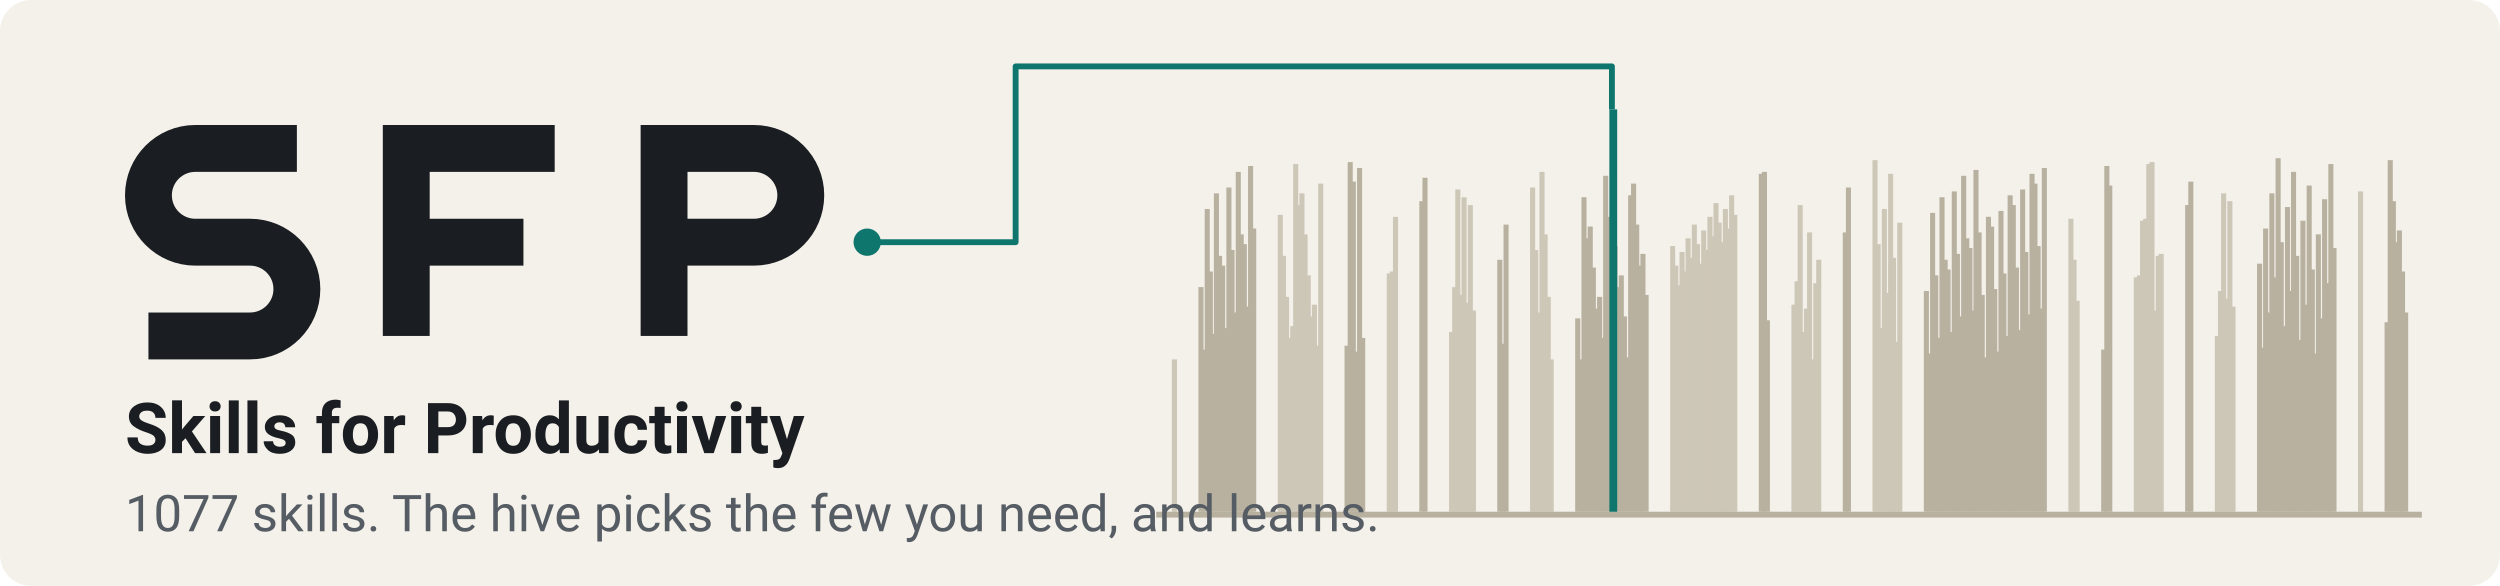
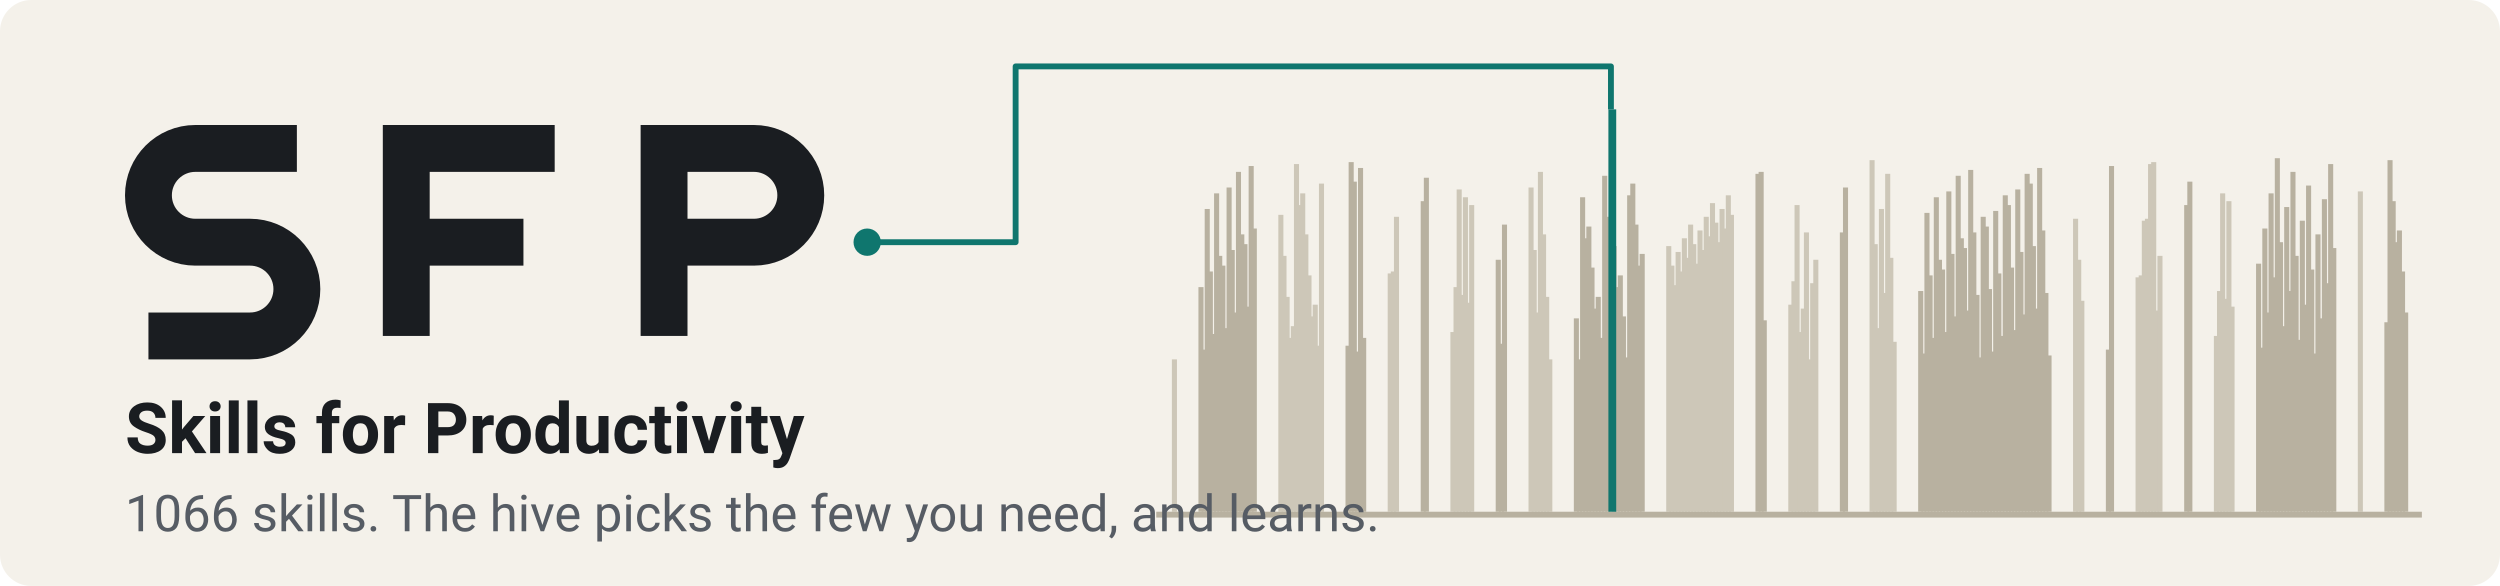
<svg xmlns="http://www.w3.org/2000/svg" width="1280" height="300" viewBox="0 0 1280 300" role="img" aria-labelledby="t d">
  <rect width="1280" height="300" rx="16" fill="#f4f1ea" />
  <rect x="600.0" y="184" width="2.6" height="78" fill="#cdc7b8" />
  <rect x="613.6" y="147" width="2.6" height="115" fill="#b8b1a0" />
  <rect x="615.2" y="179" width="2.6" height="83" fill="#b8b1a0" />
  <rect x="616.8" y="107" width="2.6" height="155" fill="#b8b1a0" />
  <rect x="618.4" y="139" width="2.6" height="123" fill="#b8b1a0" />
-   <rect x="619.9" y="171" width="2.6" height="91" fill="#b8b1a0" />
-   <rect x="621.5" y="99" width="2.6" height="163" fill="#b8b1a0" />
-   <rect x="623.1" y="131" width="2.6" height="131" fill="#b8b1a0" />
-   <rect x="624.7" y="136" width="2.6" height="126" fill="#b8b1a0" />
-   <rect x="626.3" y="168" width="2.6" height="94" fill="#b8b1a0" />
-   <rect x="627.9" y="96" width="2.6" height="166" fill="#b8b1a0" />
-   <rect x="629.5" y="128" width="2.6" height="134" fill="#b8b1a0" />
-   <rect x="631.1" y="160" width="2.6" height="102" fill="#b8b1a0" />
-   <rect x="632.7" y="88" width="2.6" height="174" fill="#b8b1a0" />
-   <rect x="634.2" y="120" width="2.6" height="142" fill="#b8b1a0" />
-   <rect x="635.8" y="125" width="2.6" height="137" fill="#b8b1a0" />
-   <rect x="637.4" y="157" width="2.6" height="105" fill="#b8b1a0" />
-   <rect x="639.0" y="85" width="2.6" height="177" fill="#b8b1a0" />
-   <rect x="640.6" y="117" width="2.6" height="145" fill="#b8b1a0" />
-   <rect x="654.2" y="110" width="2.6" height="152" fill="#cdc7b8" />
-   <rect x="655.8" y="131" width="2.6" height="131" fill="#cdc7b8" />
-   <rect x="657.4" y="152" width="2.6" height="110" fill="#cdc7b8" />
-   <rect x="659.0" y="173" width="2.6" height="89" fill="#cdc7b8" />
-   <rect x="660.6" y="167" width="2.6" height="95" fill="#cdc7b8" />
-   <rect x="662.1" y="84" width="2.6" height="178" fill="#cdc7b8" />
-   <rect x="663.7" y="105" width="2.6" height="157" fill="#cdc7b8" />
-   <rect x="665.3" y="99" width="2.6" height="163" fill="#cdc7b8" />
-   <rect x="666.9" y="120" width="2.6" height="142" fill="#cdc7b8" />
-   <rect x="668.5" y="141" width="2.6" height="121" fill="#cdc7b8" />
-   <rect x="670.1" y="162" width="2.6" height="100" fill="#cdc7b8" />
-   <rect x="671.7" y="156" width="2.6" height="106" fill="#cdc7b8" />
-   <rect x="673.3" y="177" width="2.6" height="85" fill="#cdc7b8" />
-   <rect x="674.9" y="94" width="2.6" height="168" fill="#cdc7b8" />
-   <rect x="688.4" y="177" width="2.6" height="85" fill="#b8b1a0" />
-   <rect x="690.0" y="83" width="2.6" height="179" fill="#b8b1a0" />
-   <rect x="691.6" y="93" width="2.6" height="169" fill="#b8b1a0" />
-   <rect x="693.2" y="180" width="2.6" height="82" fill="#b8b1a0" />
-   <rect x="694.8" y="86" width="2.6" height="176" fill="#b8b1a0" />
-   <rect x="696.4" y="173" width="2.6" height="89" fill="#b8b1a0" />
-   <rect x="710.0" y="140" width="2.6" height="122" fill="#cdc7b8" />
-   <rect x="711.6" y="139" width="2.6" height="123" fill="#cdc7b8" />
-   <rect x="713.2" y="111" width="2.6" height="151" fill="#cdc7b8" />
-   <rect x="726.7" y="103" width="2.6" height="159" fill="#b8b1a0" />
-   <rect x="728.3" y="91" width="2.6" height="171" fill="#b8b1a0" />
-   <rect x="741.9" y="170" width="2.6" height="92" fill="#cdc7b8" />
-   <rect x="743.5" y="147" width="2.6" height="115" fill="#cdc7b8" />
-   <rect x="745.1" y="97" width="2.6" height="165" fill="#cdc7b8" />
-   <rect x="746.7" y="151" width="2.6" height="111" fill="#cdc7b8" />
-   <rect x="748.3" y="101" width="2.6" height="161" fill="#cdc7b8" />
-   <rect x="749.9" y="155" width="2.6" height="107" fill="#cdc7b8" />
-   <rect x="751.5" y="105" width="2.6" height="157" fill="#cdc7b8" />
-   <rect x="753.1" y="159" width="2.6" height="103" fill="#cdc7b8" />
-   <rect x="766.6" y="133" width="2.6" height="129" fill="#b8b1a0" />
-   <rect x="768.2" y="176" width="2.6" height="86" fill="#b8b1a0" />
-   <rect x="769.8" y="115" width="2.6" height="147" fill="#b8b1a0" />
-   <rect x="783.4" y="96" width="2.6" height="166" fill="#cdc7b8" />
-   <rect x="785.0" y="128" width="2.6" height="134" fill="#cdc7b8" />
-   <rect x="786.6" y="160" width="2.6" height="102" fill="#cdc7b8" />
-   <rect x="788.2" y="88" width="2.6" height="174" fill="#cdc7b8" />
-   <rect x="789.8" y="120" width="2.6" height="142" fill="#cdc7b8" />
-   <rect x="791.4" y="152" width="2.6" height="110" fill="#cdc7b8" />
-   <rect x="792.9" y="184" width="2.6" height="78" fill="#cdc7b8" />
-   <rect x="806.5" y="163" width="2.6" height="99" fill="#b8b1a0" />
-   <rect x="808.1" y="184" width="2.6" height="78" fill="#b8b1a0" />
-   <rect x="809.7" y="101" width="2.6" height="161" fill="#b8b1a0" />
-   <rect x="811.3" y="122" width="2.6" height="140" fill="#b8b1a0" />
-   <rect x="812.9" y="116" width="2.6" height="146" fill="#b8b1a0" />
-   <rect x="814.5" y="137" width="2.6" height="125" fill="#b8b1a0" />
-   <rect x="816.1" y="158" width="2.6" height="104" fill="#b8b1a0" />
-   <rect x="817.7" y="152" width="2.6" height="110" fill="#b8b1a0" />
-   <rect x="819.2" y="173" width="2.6" height="89" fill="#b8b1a0" />
-   <rect x="820.8" y="90" width="2.6" height="172" fill="#b8b1a0" />
-   <rect x="822.4" y="111" width="2.6" height="151" fill="#b8b1a0" />
-   <rect x="825.6" y="126" width="2.6" height="136" fill="#b8b1a0" />
-   <rect x="827.2" y="147" width="2.6" height="115" fill="#b8b1a0" />
-   <rect x="828.8" y="141" width="2.6" height="121" fill="#b8b1a0" />
-   <rect x="830.4" y="162" width="2.6" height="100" fill="#b8b1a0" />
-   <rect x="832.0" y="183" width="2.6" height="79" fill="#b8b1a0" />
-   <rect x="833.6" y="100" width="2.6" height="162" fill="#b8b1a0" />
-   <rect x="835.1" y="94" width="2.6" height="168" fill="#b8b1a0" />
-   <rect x="836.7" y="115" width="2.6" height="147" fill="#b8b1a0" />
-   <rect x="838.3" y="136" width="2.6" height="126" fill="#b8b1a0" />
-   <rect x="839.9" y="130" width="2.6" height="132" fill="#b8b1a0" />
-   <rect x="841.5" y="151" width="2.6" height="111" fill="#b8b1a0" />
-   <rect x="855.1" y="126" width="2.6" height="136" fill="#cdc7b8" />
-   <rect x="856.7" y="136" width="2.6" height="126" fill="#cdc7b8" />
-   <rect x="858.3" y="146" width="2.6" height="116" fill="#cdc7b8" />
-   <rect x="859.9" y="129" width="2.6" height="133" fill="#cdc7b8" />
-   <rect x="861.4" y="139" width="2.6" height="123" fill="#cdc7b8" />
-   <rect x="863.0" y="122" width="2.6" height="140" fill="#cdc7b8" />
-   <rect x="864.6" y="132" width="2.6" height="130" fill="#cdc7b8" />
-   <rect x="866.2" y="115" width="2.6" height="147" fill="#cdc7b8" />
-   <rect x="867.8" y="125" width="2.6" height="137" fill="#cdc7b8" />
-   <rect x="869.4" y="135" width="2.6" height="127" fill="#cdc7b8" />
-   <rect x="871.0" y="118" width="2.6" height="144" fill="#cdc7b8" />
-   <rect x="872.6" y="128" width="2.6" height="134" fill="#cdc7b8" />
-   <rect x="874.2" y="111" width="2.6" height="151" fill="#cdc7b8" />
-   <rect x="875.7" y="121" width="2.6" height="141" fill="#cdc7b8" />
-   <rect x="877.3" y="104" width="2.6" height="158" fill="#cdc7b8" />
-   <rect x="878.9" y="114" width="2.6" height="148" fill="#cdc7b8" />
-   <rect x="880.5" y="124" width="2.6" height="138" fill="#cdc7b8" />
-   <rect x="882.1" y="107" width="2.6" height="155" fill="#cdc7b8" />
-   <rect x="883.7" y="117" width="2.6" height="145" fill="#cdc7b8" />
-   <rect x="885.3" y="100" width="2.6" height="162" fill="#cdc7b8" />
-   <rect x="886.9" y="110" width="2.6" height="152" fill="#cdc7b8" />
-   <rect x="900.5" y="89" width="2.6" height="173" fill="#b8b1a0" />
-   <rect x="902.1" y="88" width="2.6" height="174" fill="#b8b1a0" />
-   <rect x="903.6" y="164" width="2.6" height="98" fill="#b8b1a0" />
-   <rect x="917.2" y="156" width="2.6" height="106" fill="#cdc7b8" />
-   <rect x="918.8" y="144" width="2.6" height="118" fill="#cdc7b8" />
-   <rect x="920.4" y="105" width="2.6" height="157" fill="#cdc7b8" />
-   <rect x="922.0" y="170" width="2.6" height="92" fill="#cdc7b8" />
-   <rect x="923.6" y="158" width="2.6" height="104" fill="#cdc7b8" />
-   <rect x="925.2" y="119" width="2.6" height="143" fill="#cdc7b8" />
-   <rect x="926.8" y="184" width="2.6" height="78" fill="#cdc7b8" />
-   <rect x="928.4" y="145" width="2.6" height="117" fill="#cdc7b8" />
-   <rect x="929.9" y="133" width="2.6" height="129" fill="#cdc7b8" />
-   <rect x="943.5" y="119" width="2.6" height="143" fill="#b8b1a0" />
-   <rect x="945.1" y="96" width="2.6" height="166" fill="#b8b1a0" />
-   <rect x="958.7" y="82" width="2.6" height="180" fill="#cdc7b8" />
-   <rect x="960.3" y="125" width="2.6" height="137" fill="#cdc7b8" />
-   <rect x="961.9" y="168" width="2.6" height="94" fill="#cdc7b8" />
-   <rect x="963.5" y="107" width="2.6" height="155" fill="#cdc7b8" />
-   <rect x="965.1" y="150" width="2.6" height="112" fill="#cdc7b8" />
-   <rect x="966.7" y="89" width="2.6" height="173" fill="#cdc7b8" />
-   <rect x="968.2" y="132" width="2.6" height="130" fill="#cdc7b8" />
-   <rect x="969.8" y="175" width="2.6" height="87" fill="#cdc7b8" />
-   <rect x="971.4" y="114" width="2.6" height="148" fill="#cdc7b8" />
-   <rect x="985.0" y="149" width="2.6" height="113" fill="#b8b1a0" />
-   <rect x="986.6" y="181" width="2.6" height="81" fill="#b8b1a0" />
-   <rect x="988.2" y="109" width="2.6" height="153" fill="#b8b1a0" />
-   <rect x="989.8" y="141" width="2.6" height="121" fill="#b8b1a0" />
-   <rect x="991.4" y="173" width="2.6" height="89" fill="#b8b1a0" />
-   <rect x="993.0" y="101" width="2.6" height="161" fill="#b8b1a0" />
-   <rect x="994.6" y="133" width="2.6" height="129" fill="#b8b1a0" />
-   <rect x="996.1" y="138" width="2.6" height="124" fill="#b8b1a0" />
-   <rect x="997.7" y="170" width="2.6" height="92" fill="#b8b1a0" />
-   <rect x="999.3" y="98" width="2.6" height="164" fill="#b8b1a0" />
-   <rect x="1000.9" y="130" width="2.6" height="132" fill="#b8b1a0" />
-   <rect x="1002.5" y="162" width="2.6" height="100" fill="#b8b1a0" />
-   <rect x="1004.1" y="90" width="2.6" height="172" fill="#b8b1a0" />
-   <rect x="1005.7" y="122" width="2.6" height="140" fill="#b8b1a0" />
-   <rect x="1007.3" y="127" width="2.6" height="135" fill="#b8b1a0" />
-   <rect x="1008.9" y="159" width="2.6" height="103" fill="#b8b1a0" />
-   <rect x="1010.4" y="87" width="2.6" height="175" fill="#b8b1a0" />
-   <rect x="1012.0" y="119" width="2.6" height="143" fill="#b8b1a0" />
-   <rect x="1013.6" y="151" width="2.6" height="111" fill="#b8b1a0" />
-   <rect x="1015.2" y="183" width="2.6" height="79" fill="#b8b1a0" />
-   <rect x="1016.8" y="111" width="2.6" height="151" fill="#b8b1a0" />
-   <rect x="1018.4" y="116" width="2.6" height="146" fill="#b8b1a0" />
-   <rect x="1020.0" y="148" width="2.6" height="114" fill="#b8b1a0" />
-   <rect x="1021.6" y="180" width="2.6" height="82" fill="#b8b1a0" />
-   <rect x="1023.2" y="108" width="2.6" height="154" fill="#b8b1a0" />
-   <rect x="1024.7" y="140" width="2.6" height="122" fill="#b8b1a0" />
-   <rect x="1026.3" y="172" width="2.6" height="90" fill="#b8b1a0" />
-   <rect x="1027.9" y="100" width="2.6" height="162" fill="#b8b1a0" />
-   <rect x="1029.5" y="105" width="2.6" height="157" fill="#b8b1a0" />
-   <rect x="1031.1" y="137" width="2.6" height="125" fill="#b8b1a0" />
-   <rect x="1032.7" y="169" width="2.6" height="93" fill="#b8b1a0" />
-   <rect x="1034.3" y="97" width="2.6" height="165" fill="#b8b1a0" />
-   <rect x="1035.9" y="129" width="2.6" height="133" fill="#b8b1a0" />
-   <rect x="1037.5" y="161" width="2.6" height="101" fill="#b8b1a0" />
-   <rect x="1039.1" y="89" width="2.6" height="173" fill="#b8b1a0" />
-   <rect x="1040.6" y="94" width="2.6" height="168" fill="#b8b1a0" />
-   <rect x="1042.2" y="126" width="2.6" height="136" fill="#b8b1a0" />
-   <rect x="1043.8" y="158" width="2.6" height="104" fill="#b8b1a0" />
-   <rect x="1045.4" y="86" width="2.6" height="176" fill="#b8b1a0" />
-   <rect x="1059.0" y="112" width="2.6" height="150" fill="#cdc7b8" />
-   <rect x="1060.6" y="133" width="2.6" height="129" fill="#cdc7b8" />
-   <rect x="1062.2" y="154" width="2.6" height="108" fill="#cdc7b8" />
-   <rect x="1075.8" y="179" width="2.6" height="83" fill="#b8b1a0" />
-   <rect x="1077.4" y="85" width="2.6" height="177" fill="#b8b1a0" />
-   <rect x="1078.9" y="95" width="2.6" height="167" fill="#b8b1a0" />
-   <rect x="1092.5" y="142" width="2.6" height="120" fill="#cdc7b8" />
-   <rect x="1094.1" y="141" width="2.6" height="121" fill="#cdc7b8" />
-   <rect x="1095.7" y="113" width="2.6" height="149" fill="#cdc7b8" />
-   <rect x="1097.3" y="112" width="2.6" height="150" fill="#cdc7b8" />
-   <rect x="1098.9" y="84" width="2.6" height="178" fill="#cdc7b8" />
-   <rect x="1100.5" y="83" width="2.6" height="179" fill="#cdc7b8" />
-   <rect x="1102.1" y="159" width="2.6" height="103" fill="#cdc7b8" />
-   <rect x="1103.7" y="131" width="2.6" height="131" fill="#cdc7b8" />
-   <rect x="1105.2" y="130" width="2.6" height="132" fill="#cdc7b8" />
-   <rect x="1118.8" y="105" width="2.6" height="157" fill="#b8b1a0" />
-   <rect x="1120.4" y="93" width="2.6" height="169" fill="#b8b1a0" />
-   <rect x="1134.0" y="172" width="2.6" height="90" fill="#cdc7b8" />
-   <rect x="1135.6" y="149" width="2.6" height="113" fill="#cdc7b8" />
-   <rect x="1137.2" y="99" width="2.6" height="163" fill="#cdc7b8" />
-   <rect x="1138.8" y="153" width="2.6" height="109" fill="#cdc7b8" />
-   <rect x="1140.4" y="103" width="2.6" height="159" fill="#cdc7b8" />
-   <rect x="1142.0" y="157" width="2.6" height="105" fill="#cdc7b8" />
-   <rect x="1155.6" y="135" width="2.6" height="127" fill="#b8b1a0" />
-   <rect x="1157.1" y="178" width="2.6" height="84" fill="#b8b1a0" />
-   <rect x="1158.7" y="117" width="2.6" height="145" fill="#b8b1a0" />
-   <rect x="1160.3" y="160" width="2.6" height="102" fill="#b8b1a0" />
-   <rect x="1161.9" y="99" width="2.6" height="163" fill="#b8b1a0" />
-   <rect x="1163.5" y="142" width="2.6" height="120" fill="#b8b1a0" />
-   <rect x="1165.1" y="81" width="2.6" height="181" fill="#b8b1a0" />
-   <rect x="1166.7" y="124" width="2.6" height="138" fill="#b8b1a0" />
-   <rect x="1168.3" y="167" width="2.6" height="95" fill="#b8b1a0" />
-   <rect x="1169.9" y="106" width="2.6" height="156" fill="#b8b1a0" />
-   <rect x="1171.4" y="149" width="2.6" height="113" fill="#b8b1a0" />
-   <rect x="1173.0" y="88" width="2.6" height="174" fill="#b8b1a0" />
-   <rect x="1174.6" y="131" width="2.6" height="131" fill="#b8b1a0" />
-   <rect x="1176.2" y="174" width="2.6" height="88" fill="#b8b1a0" />
-   <rect x="1177.8" y="113" width="2.6" height="149" fill="#b8b1a0" />
-   <rect x="1179.4" y="156" width="2.6" height="106" fill="#b8b1a0" />
-   <rect x="1181.0" y="95" width="2.6" height="167" fill="#b8b1a0" />
-   <rect x="1182.6" y="138" width="2.6" height="124" fill="#b8b1a0" />
-   <rect x="1184.2" y="181" width="2.6" height="81" fill="#b8b1a0" />
-   <rect x="1185.7" y="120" width="2.6" height="142" fill="#b8b1a0" />
-   <rect x="1187.3" y="163" width="2.6" height="99" fill="#b8b1a0" />
-   <rect x="1188.9" y="102" width="2.6" height="160" fill="#b8b1a0" />
-   <rect x="1190.5" y="145" width="2.6" height="117" fill="#b8b1a0" />
-   <rect x="1192.1" y="84" width="2.6" height="178" fill="#b8b1a0" />
-   <rect x="1193.7" y="127" width="2.6" height="135" fill="#b8b1a0" />
-   <rect x="1207.3" y="98" width="2.6" height="164" fill="#cdc7b8" />
-   <rect x="1220.9" y="165" width="2.6" height="97" fill="#b8b1a0" />
-   <rect x="1222.5" y="82" width="2.6" height="180" fill="#b8b1a0" />
-   <rect x="1224.1" y="103" width="2.6" height="159" fill="#b8b1a0" />
+   <rect x="620.0" y="171" width="2.6" height="91" fill="#b8b1a0" />
+   <rect x="621.6" y="99" width="2.6" height="163" fill="#b8b1a0" />
+   <rect x="623.2" y="131" width="2.6" height="131" fill="#b8b1a0" />
+   <rect x="624.8" y="136" width="2.6" height="126" fill="#b8b1a0" />
+   <rect x="626.4" y="168" width="2.6" height="94" fill="#b8b1a0" />
+   <rect x="628.0" y="96" width="2.6" height="166" fill="#b8b1a0" />
+   <rect x="629.6" y="128" width="2.6" height="134" fill="#b8b1a0" />
+   <rect x="631.2" y="160" width="2.6" height="102" fill="#b8b1a0" />
+   <rect x="632.8" y="88" width="2.6" height="174" fill="#b8b1a0" />
+   <rect x="634.5" y="120" width="2.6" height="142" fill="#b8b1a0" />
+   <rect x="636.1" y="125" width="2.6" height="137" fill="#b8b1a0" />
+   <rect x="637.7" y="157" width="2.6" height="105" fill="#b8b1a0" />
+   <rect x="639.3" y="85" width="2.6" height="177" fill="#b8b1a0" />
+   <rect x="640.9" y="117" width="2.6" height="145" fill="#b8b1a0" />
+   <rect x="654.5" y="110" width="2.6" height="152" fill="#cdc7b8" />
+   <rect x="656.1" y="131" width="2.6" height="131" fill="#cdc7b8" />
+   <rect x="657.7" y="152" width="2.6" height="110" fill="#cdc7b8" />
+   <rect x="659.3" y="173" width="2.6" height="89" fill="#cdc7b8" />
+   <rect x="660.9" y="167" width="2.6" height="95" fill="#cdc7b8" />
+   <rect x="662.5" y="84" width="2.6" height="178" fill="#cdc7b8" />
+   <rect x="664.1" y="105" width="2.6" height="157" fill="#cdc7b8" />
+   <rect x="665.7" y="99" width="2.6" height="163" fill="#cdc7b8" />
+   <rect x="667.3" y="120" width="2.6" height="142" fill="#cdc7b8" />
+   <rect x="668.9" y="141" width="2.6" height="121" fill="#cdc7b8" />
+   <rect x="670.5" y="162" width="2.6" height="100" fill="#cdc7b8" />
+   <rect x="672.1" y="156" width="2.6" height="106" fill="#cdc7b8" />
+   <rect x="673.7" y="177" width="2.6" height="85" fill="#cdc7b8" />
+   <rect x="675.3" y="94" width="2.6" height="168" fill="#cdc7b8" />
+   <rect x="688.9" y="177" width="2.6" height="85" fill="#b8b1a0" />
+   <rect x="690.5" y="83" width="2.6" height="179" fill="#b8b1a0" />
+   <rect x="692.1" y="93" width="2.6" height="169" fill="#b8b1a0" />
+   <rect x="693.7" y="180" width="2.6" height="82" fill="#b8b1a0" />
+   <rect x="695.3" y="86" width="2.6" height="176" fill="#b8b1a0" />
+   <rect x="696.9" y="173" width="2.6" height="89" fill="#b8b1a0" />
+   <rect x="710.5" y="140" width="2.6" height="122" fill="#cdc7b8" />
+   <rect x="712.1" y="139" width="2.6" height="123" fill="#cdc7b8" />
+   <rect x="713.7" y="111" width="2.6" height="151" fill="#cdc7b8" />
+   <rect x="727.4" y="103" width="2.6" height="159" fill="#b8b1a0" />
+   <rect x="729.0" y="91" width="2.6" height="171" fill="#b8b1a0" />
+   <rect x="742.6" y="170" width="2.6" height="92" fill="#cdc7b8" />
+   <rect x="744.2" y="147" width="2.6" height="115" fill="#cdc7b8" />
+   <rect x="745.8" y="97" width="2.6" height="165" fill="#cdc7b8" />
+   <rect x="747.4" y="151" width="2.6" height="111" fill="#cdc7b8" />
+   <rect x="749.0" y="101" width="2.6" height="161" fill="#cdc7b8" />
+   <rect x="750.6" y="155" width="2.6" height="107" fill="#cdc7b8" />
+   <rect x="752.2" y="105" width="2.6" height="157" fill="#cdc7b8" />
+   <rect x="765.8" y="133" width="2.6" height="129" fill="#b8b1a0" />
+   <rect x="767.4" y="176" width="2.6" height="86" fill="#b8b1a0" />
+   <rect x="769.0" y="115" width="2.6" height="147" fill="#b8b1a0" />
+   <rect x="782.6" y="96" width="2.6" height="166" fill="#cdc7b8" />
+   <rect x="784.2" y="128" width="2.6" height="134" fill="#cdc7b8" />
+   <rect x="785.8" y="160" width="2.6" height="102" fill="#cdc7b8" />
+   <rect x="787.4" y="88" width="2.6" height="174" fill="#cdc7b8" />
+   <rect x="789.0" y="120" width="2.6" height="142" fill="#cdc7b8" />
+   <rect x="790.6" y="152" width="2.6" height="110" fill="#cdc7b8" />
+   <rect x="792.2" y="184" width="2.6" height="78" fill="#cdc7b8" />
+   <rect x="805.8" y="163" width="2.6" height="99" fill="#b8b1a0" />
+   <rect x="807.4" y="184" width="2.6" height="78" fill="#b8b1a0" />
+   <rect x="809.0" y="101" width="2.6" height="161" fill="#b8b1a0" />
+   <rect x="810.6" y="122" width="2.6" height="140" fill="#b8b1a0" />
+   <rect x="812.2" y="116" width="2.6" height="146" fill="#b8b1a0" />
+   <rect x="813.8" y="137" width="2.6" height="125" fill="#b8b1a0" />
+   <rect x="815.4" y="158" width="2.6" height="104" fill="#b8b1a0" />
+   <rect x="817.0" y="152" width="2.6" height="110" fill="#b8b1a0" />
+   <rect x="818.6" y="173" width="2.6" height="89" fill="#b8b1a0" />
+   <rect x="820.3" y="90" width="2.6" height="172" fill="#b8b1a0" />
+   <rect x="821.9" y="111" width="2.6" height="151" fill="#b8b1a0" />
+   <rect x="825.1" y="126" width="2.6" height="136" fill="#b8b1a0" />
+   <rect x="826.7" y="147" width="2.6" height="115" fill="#b8b1a0" />
+   <rect x="828.3" y="141" width="2.6" height="121" fill="#b8b1a0" />
+   <rect x="829.9" y="162" width="2.6" height="100" fill="#b8b1a0" />
+   <rect x="831.5" y="183" width="2.6" height="79" fill="#b8b1a0" />
+   <rect x="833.1" y="100" width="2.6" height="162" fill="#b8b1a0" />
+   <rect x="834.7" y="94" width="2.6" height="168" fill="#b8b1a0" />
+   <rect x="836.3" y="115" width="2.6" height="147" fill="#b8b1a0" />
+   <rect x="837.9" y="136" width="2.6" height="126" fill="#b8b1a0" />
+   <rect x="839.5" y="130" width="2.6" height="132" fill="#b8b1a0" />
+   <rect x="853.1" y="126" width="2.6" height="136" fill="#cdc7b8" />
+   <rect x="854.7" y="136" width="2.6" height="126" fill="#cdc7b8" />
+   <rect x="856.3" y="146" width="2.6" height="116" fill="#cdc7b8" />
+   <rect x="857.9" y="129" width="2.6" height="133" fill="#cdc7b8" />
+   <rect x="859.5" y="139" width="2.6" height="123" fill="#cdc7b8" />
+   <rect x="861.1" y="122" width="2.6" height="140" fill="#cdc7b8" />
+   <rect x="862.7" y="132" width="2.6" height="130" fill="#cdc7b8" />
+   <rect x="864.3" y="115" width="2.6" height="147" fill="#cdc7b8" />
+   <rect x="865.9" y="125" width="2.6" height="137" fill="#cdc7b8" />
+   <rect x="867.5" y="135" width="2.6" height="127" fill="#cdc7b8" />
+   <rect x="869.1" y="118" width="2.6" height="144" fill="#cdc7b8" />
+   <rect x="870.7" y="128" width="2.6" height="134" fill="#cdc7b8" />
+   <rect x="872.3" y="111" width="2.6" height="151" fill="#cdc7b8" />
+   <rect x="873.9" y="121" width="2.6" height="141" fill="#cdc7b8" />
+   <rect x="875.5" y="104" width="2.6" height="158" fill="#cdc7b8" />
+   <rect x="877.2" y="114" width="2.6" height="148" fill="#cdc7b8" />
+   <rect x="878.8" y="124" width="2.6" height="138" fill="#cdc7b8" />
+   <rect x="880.4" y="107" width="2.6" height="155" fill="#cdc7b8" />
+   <rect x="882.0" y="117" width="2.6" height="145" fill="#cdc7b8" />
+   <rect x="883.6" y="100" width="2.6" height="162" fill="#cdc7b8" />
+   <rect x="885.2" y="110" width="2.6" height="152" fill="#cdc7b8" />
+   <rect x="898.8" y="89" width="2.6" height="173" fill="#b8b1a0" />
+   <rect x="900.4" y="88" width="2.6" height="174" fill="#b8b1a0" />
+   <rect x="902.0" y="164" width="2.6" height="98" fill="#b8b1a0" />
+   <rect x="915.6" y="156" width="2.6" height="106" fill="#cdc7b8" />
+   <rect x="917.2" y="144" width="2.6" height="118" fill="#cdc7b8" />
+   <rect x="918.8" y="105" width="2.6" height="157" fill="#cdc7b8" />
+   <rect x="920.4" y="170" width="2.6" height="92" fill="#cdc7b8" />
+   <rect x="922.0" y="158" width="2.6" height="104" fill="#cdc7b8" />
+   <rect x="923.6" y="119" width="2.6" height="143" fill="#cdc7b8" />
+   <rect x="925.2" y="184" width="2.6" height="78" fill="#cdc7b8" />
+   <rect x="926.8" y="145" width="2.6" height="117" fill="#cdc7b8" />
+   <rect x="928.4" y="133" width="2.6" height="129" fill="#cdc7b8" />
+   <rect x="942.0" y="119" width="2.6" height="143" fill="#b8b1a0" />
+   <rect x="943.6" y="96" width="2.6" height="166" fill="#b8b1a0" />
+   <rect x="957.2" y="82" width="2.6" height="180" fill="#cdc7b8" />
+   <rect x="958.8" y="125" width="2.6" height="137" fill="#cdc7b8" />
+   <rect x="960.4" y="168" width="2.6" height="94" fill="#cdc7b8" />
+   <rect x="962.0" y="107" width="2.6" height="155" fill="#cdc7b8" />
+   <rect x="963.6" y="150" width="2.6" height="112" fill="#cdc7b8" />
+   <rect x="965.2" y="89" width="2.6" height="173" fill="#cdc7b8" />
+   <rect x="966.8" y="132" width="2.6" height="130" fill="#cdc7b8" />
+   <rect x="968.5" y="175" width="2.6" height="87" fill="#cdc7b8" />
+   <rect x="982.1" y="149" width="2.6" height="113" fill="#b8b1a0" />
+   <rect x="983.7" y="181" width="2.6" height="81" fill="#b8b1a0" />
+   <rect x="985.3" y="109" width="2.6" height="153" fill="#b8b1a0" />
+   <rect x="986.9" y="141" width="2.6" height="121" fill="#b8b1a0" />
+   <rect x="988.5" y="173" width="2.6" height="89" fill="#b8b1a0" />
+   <rect x="990.1" y="101" width="2.6" height="161" fill="#b8b1a0" />
+   <rect x="991.7" y="133" width="2.6" height="129" fill="#b8b1a0" />
+   <rect x="993.3" y="138" width="2.6" height="124" fill="#b8b1a0" />
+   <rect x="994.9" y="170" width="2.6" height="92" fill="#b8b1a0" />
+   <rect x="996.5" y="98" width="2.6" height="164" fill="#b8b1a0" />
+   <rect x="998.1" y="130" width="2.6" height="132" fill="#b8b1a0" />
+   <rect x="999.7" y="162" width="2.6" height="100" fill="#b8b1a0" />
+   <rect x="1001.3" y="90" width="2.6" height="172" fill="#b8b1a0" />
+   <rect x="1002.9" y="122" width="2.6" height="140" fill="#b8b1a0" />
+   <rect x="1004.5" y="127" width="2.6" height="135" fill="#b8b1a0" />
+   <rect x="1006.1" y="159" width="2.6" height="103" fill="#b8b1a0" />
+   <rect x="1007.7" y="87" width="2.6" height="175" fill="#b8b1a0" />
+   <rect x="1009.3" y="119" width="2.6" height="143" fill="#b8b1a0" />
+   <rect x="1010.9" y="151" width="2.6" height="111" fill="#b8b1a0" />
+   <rect x="1012.5" y="183" width="2.6" height="79" fill="#b8b1a0" />
+   <rect x="1014.1" y="111" width="2.6" height="151" fill="#b8b1a0" />
+   <rect x="1015.7" y="116" width="2.6" height="146" fill="#b8b1a0" />
+   <rect x="1017.3" y="148" width="2.6" height="114" fill="#b8b1a0" />
+   <rect x="1018.9" y="180" width="2.6" height="82" fill="#b8b1a0" />
+   <rect x="1020.5" y="108" width="2.6" height="154" fill="#b8b1a0" />
+   <rect x="1022.1" y="140" width="2.6" height="122" fill="#b8b1a0" />
+   <rect x="1023.7" y="172" width="2.6" height="90" fill="#b8b1a0" />
+   <rect x="1025.4" y="100" width="2.6" height="162" fill="#b8b1a0" />
+   <rect x="1027.0" y="105" width="2.6" height="157" fill="#b8b1a0" />
+   <rect x="1028.6" y="137" width="2.6" height="125" fill="#b8b1a0" />
+   <rect x="1030.2" y="169" width="2.6" height="93" fill="#b8b1a0" />
+   <rect x="1031.8" y="97" width="2.6" height="165" fill="#b8b1a0" />
+   <rect x="1033.4" y="129" width="2.6" height="133" fill="#b8b1a0" />
+   <rect x="1035.0" y="161" width="2.6" height="101" fill="#b8b1a0" />
+   <rect x="1036.6" y="89" width="2.6" height="173" fill="#b8b1a0" />
+   <rect x="1038.2" y="94" width="2.6" height="168" fill="#b8b1a0" />
+   <rect x="1039.8" y="126" width="2.6" height="136" fill="#b8b1a0" />
+   <rect x="1041.4" y="158" width="2.6" height="104" fill="#b8b1a0" />
+   <rect x="1043.0" y="86" width="2.6" height="176" fill="#b8b1a0" />
+   <rect x="1044.6" y="118" width="2.6" height="144" fill="#b8b1a0" />
+   <rect x="1046.2" y="150" width="2.6" height="112" fill="#b8b1a0" />
+   <rect x="1047.8" y="182" width="2.6" height="80" fill="#b8b1a0" />
+   <rect x="1061.4" y="112" width="2.6" height="150" fill="#cdc7b8" />
+   <rect x="1063.0" y="133" width="2.6" height="129" fill="#cdc7b8" />
+   <rect x="1064.6" y="154" width="2.6" height="108" fill="#cdc7b8" />
+   <rect x="1078.2" y="179" width="2.6" height="83" fill="#b8b1a0" />
+   <rect x="1079.8" y="85" width="2.6" height="177" fill="#b8b1a0" />
+   <rect x="1093.4" y="142" width="2.6" height="120" fill="#cdc7b8" />
+   <rect x="1095.0" y="141" width="2.6" height="121" fill="#cdc7b8" />
+   <rect x="1096.6" y="113" width="2.6" height="149" fill="#cdc7b8" />
+   <rect x="1098.2" y="112" width="2.6" height="150" fill="#cdc7b8" />
+   <rect x="1099.8" y="84" width="2.6" height="178" fill="#cdc7b8" />
+   <rect x="1101.4" y="83" width="2.6" height="179" fill="#cdc7b8" />
+   <rect x="1103.0" y="159" width="2.6" height="103" fill="#cdc7b8" />
+   <rect x="1104.6" y="131" width="2.6" height="131" fill="#cdc7b8" />
+   <rect x="1118.3" y="105" width="2.6" height="157" fill="#b8b1a0" />
+   <rect x="1119.9" y="93" width="2.6" height="169" fill="#b8b1a0" />
+   <rect x="1133.5" y="172" width="2.6" height="90" fill="#cdc7b8" />
+   <rect x="1135.1" y="149" width="2.6" height="113" fill="#cdc7b8" />
+   <rect x="1136.7" y="99" width="2.6" height="163" fill="#cdc7b8" />
+   <rect x="1138.3" y="153" width="2.6" height="109" fill="#cdc7b8" />
+   <rect x="1139.9" y="103" width="2.6" height="159" fill="#cdc7b8" />
+   <rect x="1141.5" y="157" width="2.6" height="105" fill="#cdc7b8" />
+   <rect x="1155.1" y="135" width="2.6" height="127" fill="#b8b1a0" />
+   <rect x="1156.7" y="178" width="2.6" height="84" fill="#b8b1a0" />
+   <rect x="1158.3" y="117" width="2.6" height="145" fill="#b8b1a0" />
+   <rect x="1159.9" y="160" width="2.6" height="102" fill="#b8b1a0" />
+   <rect x="1161.5" y="99" width="2.6" height="163" fill="#b8b1a0" />
+   <rect x="1163.1" y="142" width="2.6" height="120" fill="#b8b1a0" />
+   <rect x="1164.7" y="81" width="2.6" height="181" fill="#b8b1a0" />
+   <rect x="1166.3" y="124" width="2.6" height="138" fill="#b8b1a0" />
+   <rect x="1167.9" y="167" width="2.6" height="95" fill="#b8b1a0" />
+   <rect x="1169.5" y="106" width="2.6" height="156" fill="#b8b1a0" />
+   <rect x="1171.1" y="149" width="2.6" height="113" fill="#b8b1a0" />
+   <rect x="1172.7" y="88" width="2.6" height="174" fill="#b8b1a0" />
+   <rect x="1174.3" y="131" width="2.6" height="131" fill="#b8b1a0" />
+   <rect x="1175.9" y="174" width="2.6" height="88" fill="#b8b1a0" />
+   <rect x="1177.5" y="113" width="2.6" height="149" fill="#b8b1a0" />
+   <rect x="1179.1" y="156" width="2.6" height="106" fill="#b8b1a0" />
+   <rect x="1180.7" y="95" width="2.6" height="167" fill="#b8b1a0" />
+   <rect x="1182.3" y="138" width="2.6" height="124" fill="#b8b1a0" />
+   <rect x="1183.9" y="181" width="2.6" height="81" fill="#b8b1a0" />
+   <rect x="1185.5" y="120" width="2.6" height="142" fill="#b8b1a0" />
+   <rect x="1187.2" y="163" width="2.6" height="99" fill="#b8b1a0" />
+   <rect x="1188.8" y="102" width="2.6" height="160" fill="#b8b1a0" />
+   <rect x="1190.4" y="145" width="2.6" height="117" fill="#b8b1a0" />
+   <rect x="1192.0" y="84" width="2.6" height="178" fill="#b8b1a0" />
+   <rect x="1193.6" y="127" width="2.6" height="135" fill="#b8b1a0" />
+   <rect x="1207.2" y="98" width="2.6" height="164" fill="#cdc7b8" />
+   <rect x="1220.8" y="165" width="2.6" height="97" fill="#b8b1a0" />
+   <rect x="1222.4" y="82" width="2.6" height="180" fill="#b8b1a0" />
+   <rect x="1224.0" y="103" width="2.6" height="159" fill="#b8b1a0" />
  <rect x="1225.6" y="124" width="2.6" height="138" fill="#b8b1a0" />
  <rect x="1227.2" y="118" width="2.6" height="144" fill="#b8b1a0" />
  <rect x="1228.8" y="139" width="2.6" height="123" fill="#b8b1a0" />
  <rect x="1230.4" y="160" width="2.6" height="102" fill="#b8b1a0" />
  <rect x="592" y="262" width="648" height="3" fill="#b8b1a0" />
-   <rect x="824.0" y="56" width="4.0" height="206" fill="#0f766e" />
-   <path d="M444 124 H520 V34 H825.3 V56" fill="none" stroke="#0f766e" stroke-width="3" stroke-linejoin="round" />
+   <rect x="823.5" y="56" width="4.0" height="206" fill="#0f766e" />
+   <path d="M444 124 H520 V34 H824.8 V56" fill="none" stroke="#0f766e" stroke-width="3" stroke-linejoin="round" />
  <circle cx="444" cy="124" r="7" fill="#0f766e" />
  <g fill="none" stroke="#1a1d21" stroke-width="24" stroke-linejoin="miter" stroke-linecap="butt">
    <path d="M152 76 H100 A24 24 0 0 0 100 124 H128 A24 24 0 0 1 128 172 H76" />
    <path d="M208 172 V76 H284 M208 124 H268" />
    <path d="M340 172 V76 H386 A24 24 0 0 1 386 124 H340" />
  </g>
  <text x="64" y="232" font-family="ui-sans-serif, system-ui, -apple-system, 'Segoe UI', Roboto, 'Helvetica Neue', Arial, sans-serif" font-size="36" font-weight="600" fill="#1a1d21">Skills for Productivity</text>
-   <text x="64" y="272" font-family="ui-sans-serif, system-ui, -apple-system, 'Segoe UI', Roboto, 'Helvetica Neue', Arial, sans-serif" font-size="26" fill="#565c64">1077 skills. The hive picks the few you need, and learns.</text>
+   <text x="64" y="272" font-family="ui-sans-serif, system-ui, -apple-system, 'Segoe UI', Roboto, 'Helvetica Neue', Arial, sans-serif" font-size="26" fill="#565c64">1066 skills. The hive picks the few you need, and learns.</text>
</svg>
